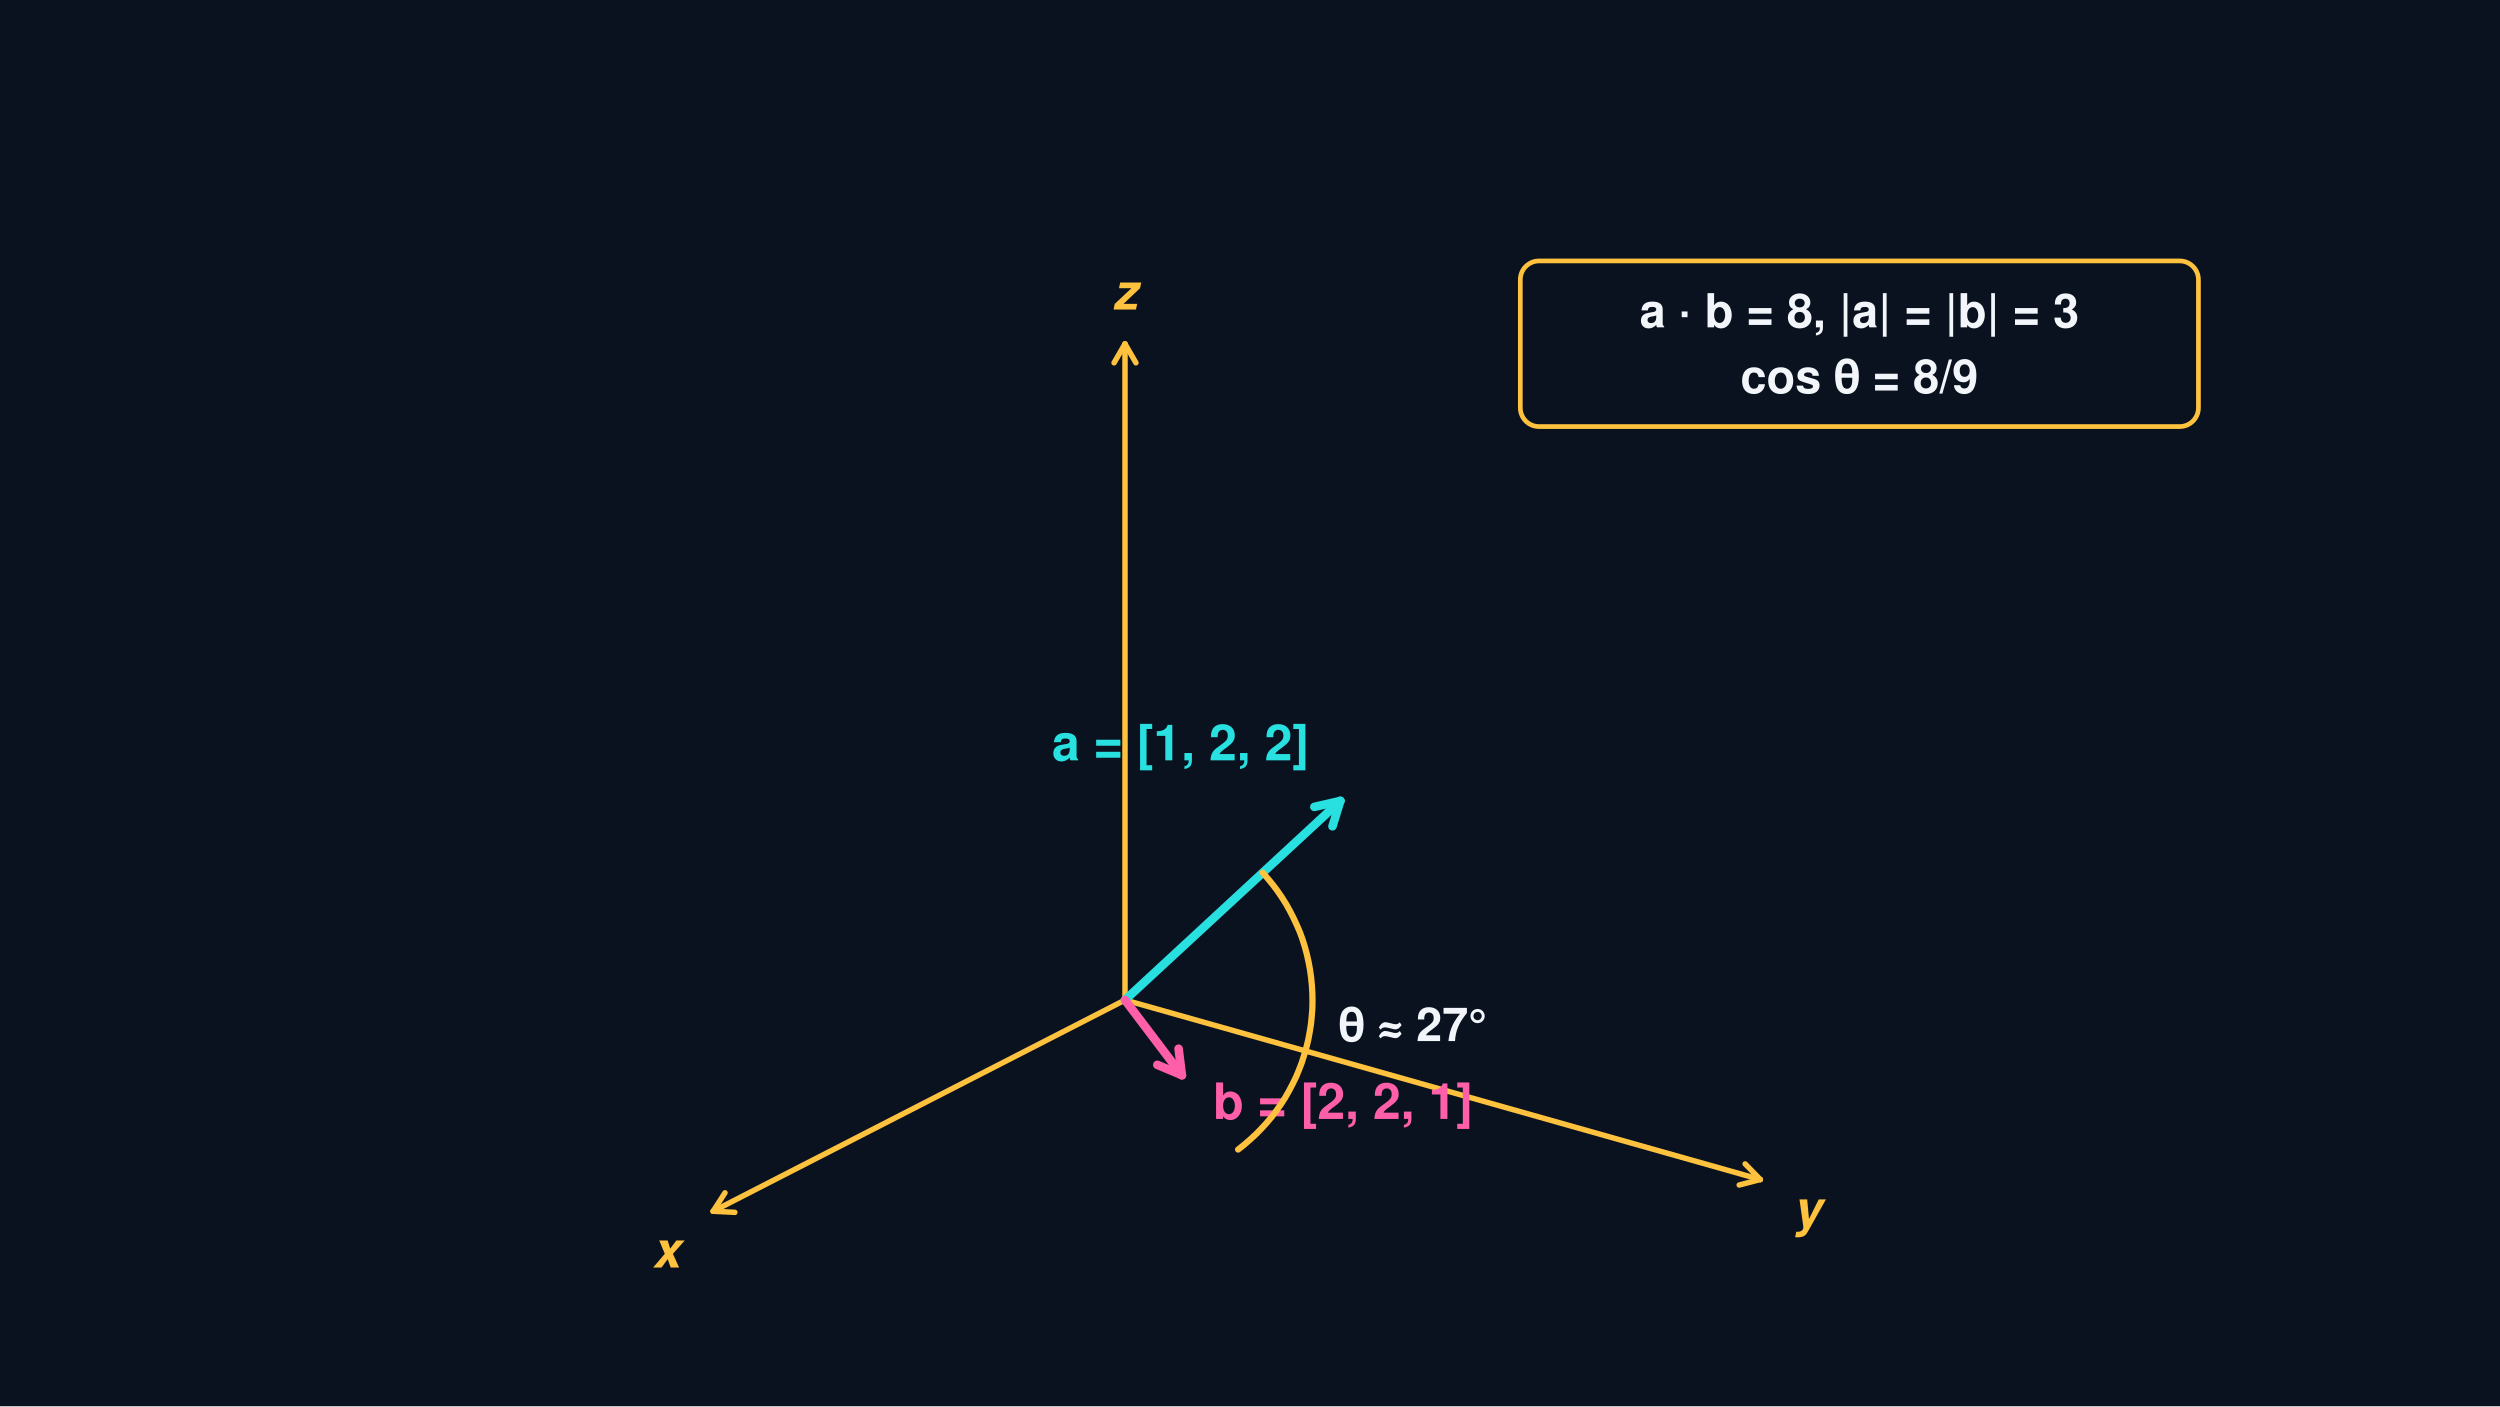
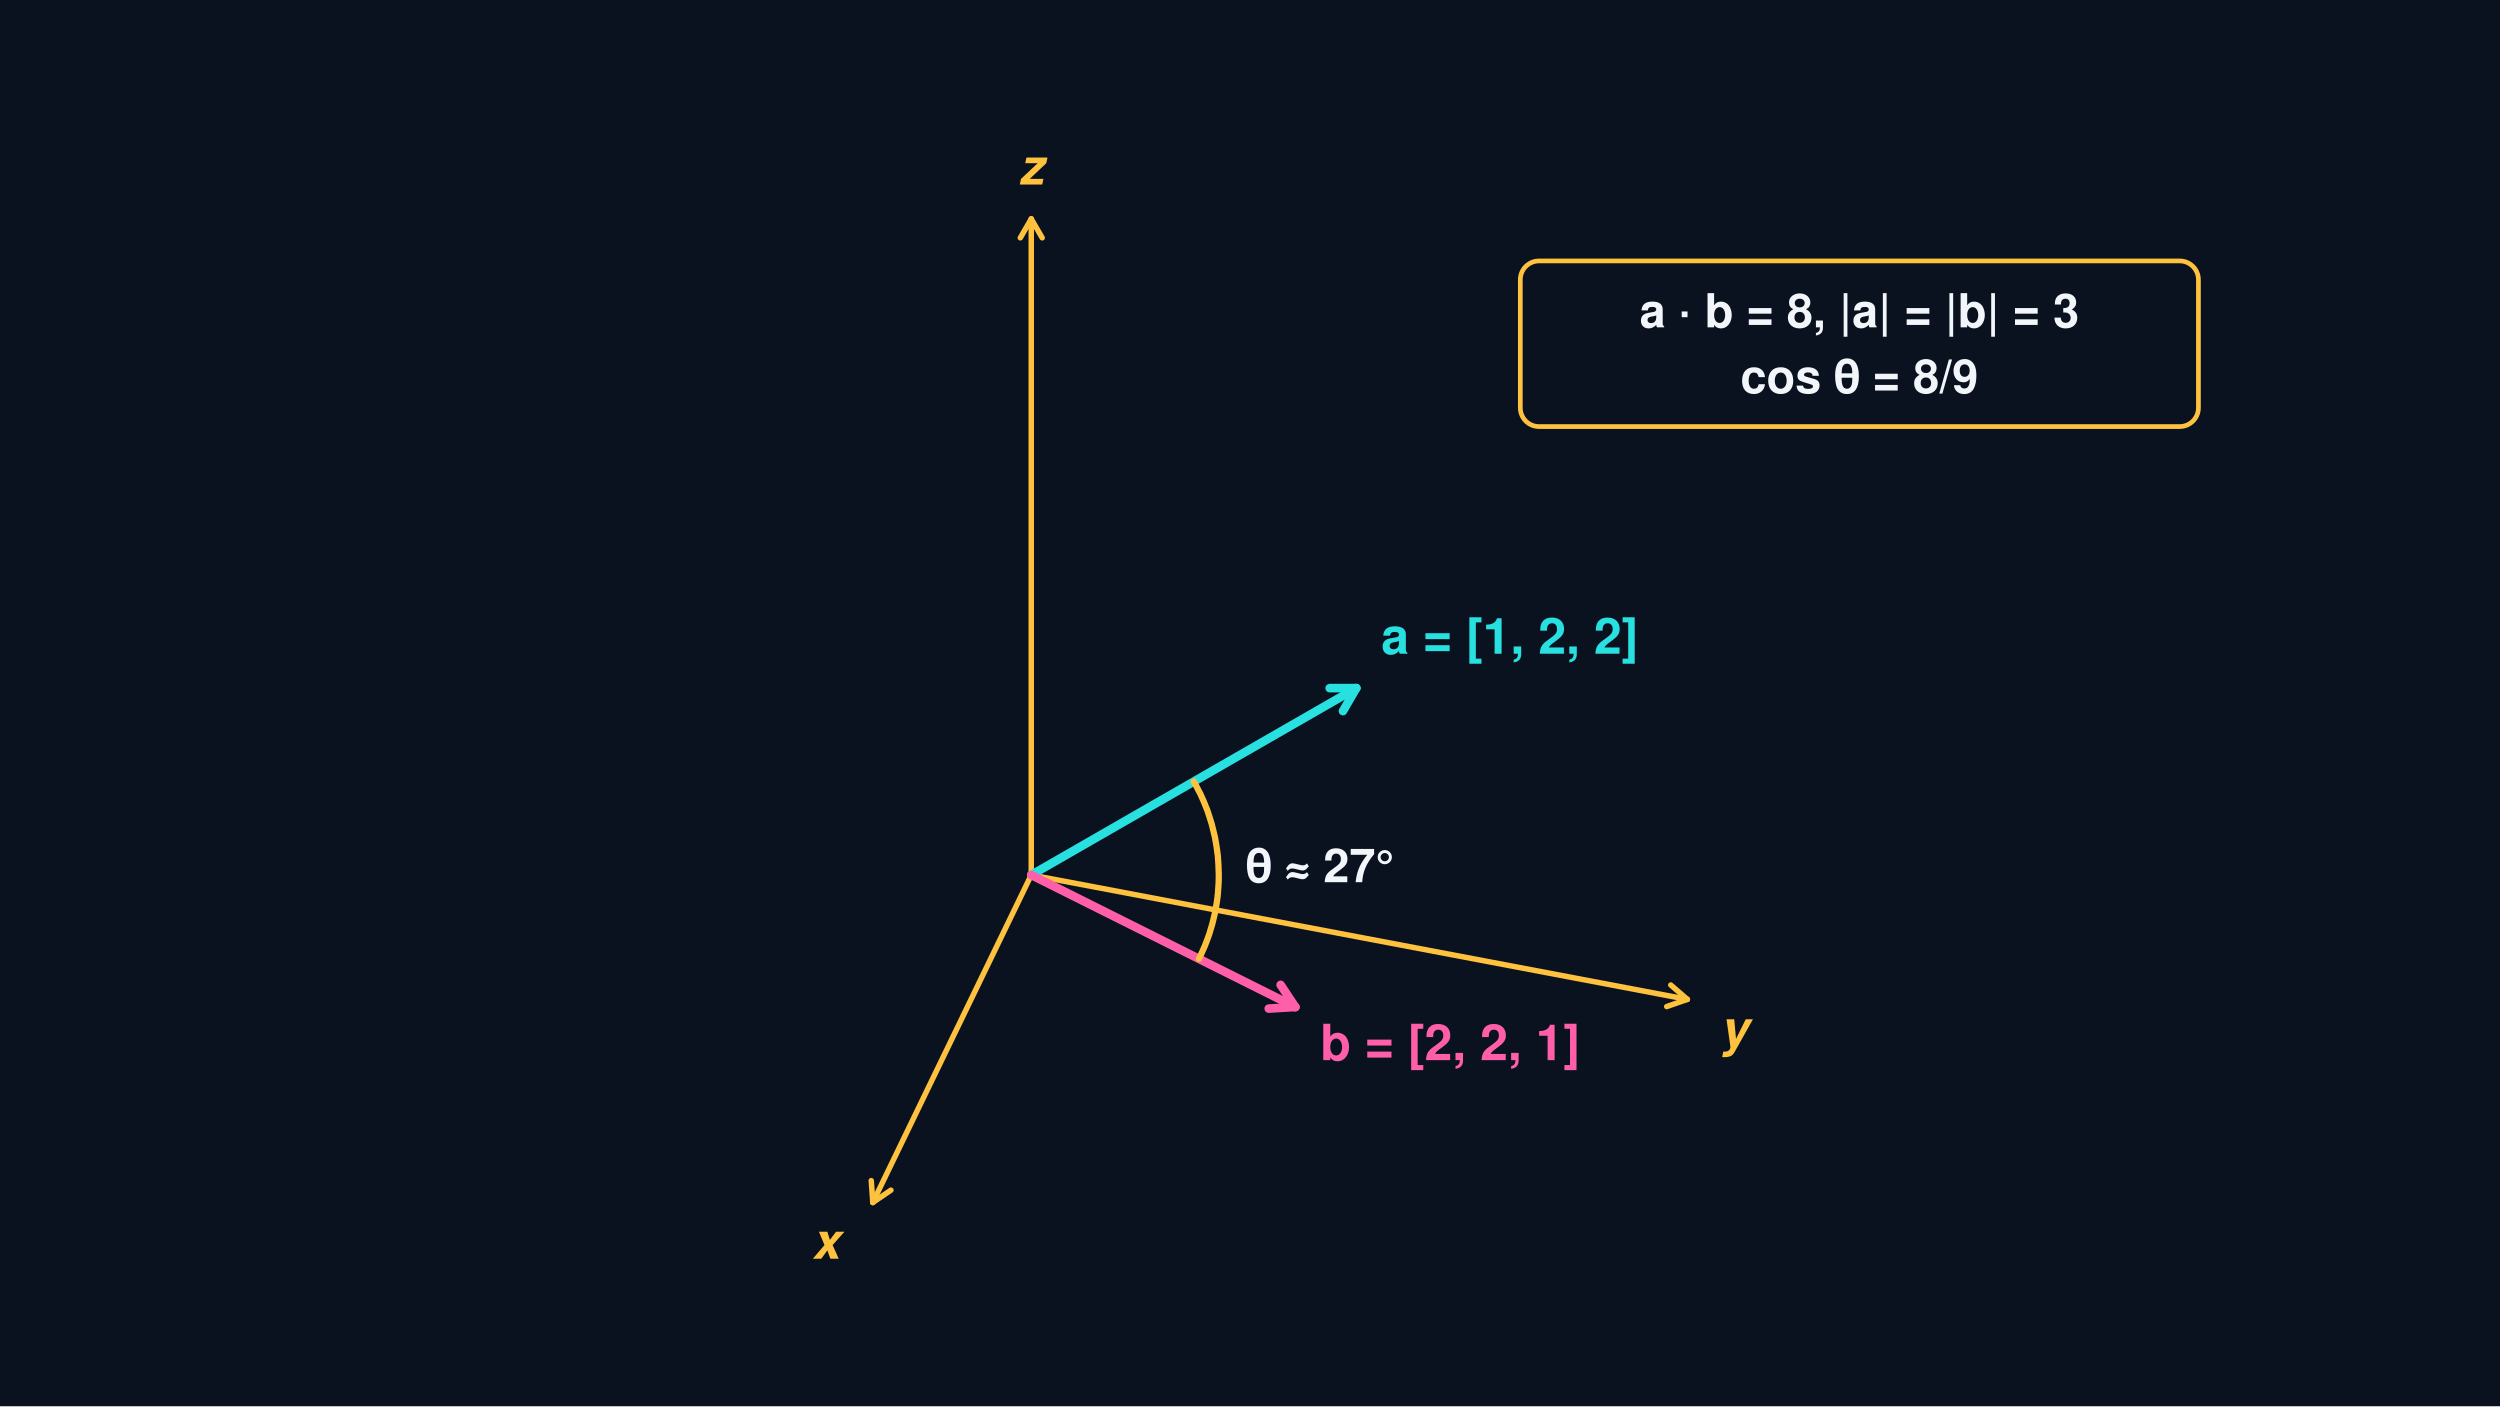
<svg xmlns="http://www.w3.org/2000/svg" viewBox="0 0 1600 900" width="1600" height="900" role="img">
  <rect width="1600" height="900" fill="#0A1220" />
-   <line x1="720.0" y1="640.0" x2="456.4" y2="775.2" stroke="#FFC23E" stroke-width="3.5" opacity="1" stroke-linecap="round" />
-   <line x1="456.4" y1="775.2" x2="464.0" y2="763.4" stroke="#FFC23E" stroke-width="3.5" opacity="1" stroke-linecap="round" />
-   <line x1="456.4" y1="775.2" x2="470.3" y2="775.9" stroke="#FFC23E" stroke-width="3.5" opacity="1" stroke-linecap="round" />
-   <line x1="720.0" y1="640.0" x2="1126.6" y2="754.9" stroke="#FFC23E" stroke-width="3.5" opacity="1" stroke-linecap="round" />
-   <line x1="1126.6" y1="754.9" x2="1113.1" y2="758.4" stroke="#FFC23E" stroke-width="3.5" opacity="1" stroke-linecap="round" />
-   <line x1="1126.6" y1="754.9" x2="1116.9" y2="744.9" stroke="#FFC23E" stroke-width="3.5" opacity="1" stroke-linecap="round" />
-   <line x1="720.0" y1="640.0" x2="720.0" y2="220.1" stroke="#FFC23E" stroke-width="3.5" opacity="1" stroke-linecap="round" />
-   <line x1="720.0" y1="220.1" x2="727.0" y2="232.2" stroke="#FFC23E" stroke-width="3.5" opacity="1" stroke-linecap="round" />
-   <line x1="720.0" y1="220.1" x2="713.0" y2="232.2" stroke="#FFC23E" stroke-width="3.5" opacity="1" stroke-linecap="round" />
-   <text x="426.4" y="811.2" font-family="system-ui, 'Segoe UI', Helvetica, Arial, sans-serif" font-size="32" fill="#FFC23E" text-anchor="middle" font-weight="bold" font-style="italic">x</text>
-   <text x="1156.6" y="784.9" font-family="system-ui, 'Segoe UI', Helvetica, Arial, sans-serif" font-size="32" fill="#FFC23E" text-anchor="middle" font-weight="bold" font-style="italic">y</text>
-   <text x="720.0" y="198.1" font-family="system-ui, 'Segoe UI', Helvetica, Arial, sans-serif" font-size="32" fill="#FFC23E" text-anchor="middle" font-weight="bold" font-style="italic">z</text>
-   <line x1="720.0" y1="640.0" x2="857.8" y2="512.6" stroke="#28E0E0" stroke-width="5.5" opacity="1" stroke-linecap="round" />
-   <line x1="857.8" y1="512.6" x2="852.8" y2="528.8" stroke="#28E0E0" stroke-width="5.5" opacity="1" stroke-linecap="round" />
-   <line x1="857.8" y1="512.6" x2="841.2" y2="516.4" stroke="#28E0E0" stroke-width="5.5" opacity="1" stroke-linecap="round" />
-   <text x="837.8" y="486.6" font-family="system-ui, 'Segoe UI', Helvetica, Arial, sans-serif" font-size="32" fill="#28E0E0" text-anchor="end" font-weight="bold">a = [1, 2, 2]</text>
-   <line x1="720.0" y1="640.0" x2="756.4" y2="688.1" stroke="#FF5FA8" stroke-width="5.5" opacity="1" stroke-linecap="round" />
-   <line x1="756.4" y1="688.1" x2="740.7" y2="681.5" stroke="#FF5FA8" stroke-width="5.5" opacity="1" stroke-linecap="round" />
-   <line x1="756.4" y1="688.1" x2="754.3" y2="671.2" stroke="#FF5FA8" stroke-width="5.5" opacity="1" stroke-linecap="round" />
-   <text x="776.4" y="716.1" font-family="system-ui, 'Segoe UI', Helvetica, Arial, sans-serif" font-size="32" fill="#FF5FA8" text-anchor="start" font-weight="bold">b = [2, 2, 1]</text>
-   <path d="M 792.4,735.7 L 796.3,732.6 L 800.1,729.3 L 803.8,725.9 L 807.3,722.3 L 810.7,718.6 L 813.9,714.8 L 816.9,710.8 L 819.8,706.7 L 822.5,702.5 L 825.0,698.1 L 827.3,693.7 L 829.5,689.2 L 831.4,684.6 L 833.2,679.9 L 834.7,675.1 L 836.1,670.3 L 837.3,665.4 L 838.2,660.5 L 839.0,655.6 L 839.5,650.6 L 839.9,645.6 L 840.0,640.6 L 839.9,635.6 L 839.6,630.6 L 839.1,625.6 L 838.4,620.6 L 837.5,615.7 L 836.4,610.8 L 835.1,606.0 L 833.6,601.2 L 831.9,596.5 L 829.9,591.9 L 827.8,587.4 L 825.5,582.9 L 823.1,578.6 L 820.4,574.3 L 817.6,570.2 L 814.6,566.2 L 811.4,562.3 L 808.1,558.5" fill="none" stroke="#FFC23E" stroke-width="4" opacity="1" stroke-linejoin="round" stroke-linecap="round" />
-   <text x="904.3" y="666.3" font-family="system-ui, 'Segoe UI', Helvetica, Arial, sans-serif" font-size="30" fill="#F2F6FA" text-anchor="middle" font-weight="bold">θ ≈ 27°</text>
+   <line x1="660.0" y1="560.0" x2="558.6" y2="769.6" stroke="#FFC23E" stroke-width="3.5" opacity="1" stroke-linecap="round" />
+   <line x1="558.6" y1="769.6" x2="557.6" y2="755.6" stroke="#FFC23E" stroke-width="3.5" opacity="1" stroke-linecap="round" />
+   <line x1="558.6" y1="769.6" x2="570.2" y2="761.7" stroke="#FFC23E" stroke-width="3.5" opacity="1" stroke-linecap="round" />
+   <line x1="660.0" y1="560.0" x2="1079.9" y2="639.6" stroke="#FFC23E" stroke-width="3.5" opacity="1" stroke-linecap="round" />
+   <line x1="1079.9" y1="639.6" x2="1066.7" y2="644.2" stroke="#FFC23E" stroke-width="3.5" opacity="1" stroke-linecap="round" />
+   <line x1="1079.9" y1="639.6" x2="1069.3" y2="630.4" stroke="#FFC23E" stroke-width="3.5" opacity="1" stroke-linecap="round" />
+   <line x1="660.0" y1="560.0" x2="660.0" y2="140.1" stroke="#FFC23E" stroke-width="3.5" opacity="1" stroke-linecap="round" />
+   <line x1="660.0" y1="140.1" x2="667.0" y2="152.2" stroke="#FFC23E" stroke-width="3.5" opacity="1" stroke-linecap="round" />
+   <line x1="660.0" y1="140.1" x2="653.0" y2="152.2" stroke="#FFC23E" stroke-width="3.5" opacity="1" stroke-linecap="round" />
+   <text x="528.6" y="805.6" font-family="system-ui, 'Segoe UI', Helvetica, Arial, sans-serif" font-size="32" fill="#FFC23E" text-anchor="middle" font-weight="bold" font-style="italic">x</text>
+   <text x="1109.9" y="669.6" font-family="system-ui, 'Segoe UI', Helvetica, Arial, sans-serif" font-size="32" fill="#FFC23E" text-anchor="middle" font-weight="bold" font-style="italic">y</text>
+   <text x="660.0" y="118.1" font-family="system-ui, 'Segoe UI', Helvetica, Arial, sans-serif" font-size="32" fill="#FFC23E" text-anchor="middle" font-weight="bold" font-style="italic">z</text>
+   <line x1="660.0" y1="560.0" x2="868.0" y2="440.4" stroke="#28E0E0" stroke-width="5.5" opacity="1" stroke-linecap="round" />
+   <line x1="868.0" y1="440.4" x2="859.5" y2="455.1" stroke="#28E0E0" stroke-width="5.5" opacity="1" stroke-linecap="round" />
+   <line x1="868.0" y1="440.4" x2="851.0" y2="440.4" stroke="#28E0E0" stroke-width="5.5" opacity="1" stroke-linecap="round" />
+   <text x="884.0" y="418.4" font-family="system-ui, 'Segoe UI', Helvetica, Arial, sans-serif" font-size="32" fill="#28E0E0" text-anchor="start" font-weight="bold">a = [1, 2, 2]</text>
+   <line x1="660.0" y1="560.0" x2="829.0" y2="644.5" stroke="#FF5FA8" stroke-width="5.5" opacity="1" stroke-linecap="round" />
+   <line x1="829.0" y1="644.5" x2="812.0" y2="645.5" stroke="#FF5FA8" stroke-width="5.5" opacity="1" stroke-linecap="round" />
+   <line x1="829.0" y1="644.5" x2="819.6" y2="630.3" stroke="#FF5FA8" stroke-width="5.5" opacity="1" stroke-linecap="round" />
+   <text x="845.0" y="678.5" font-family="system-ui, 'Segoe UI', Helvetica, Arial, sans-serif" font-size="32" fill="#FF5FA8" text-anchor="start" font-weight="bold">b = [2, 2, 1]</text>
+   <path d="M 767.3,613.7 L 768.6,611.0 L 769.8,608.3 L 771.0,605.6 L 772.1,602.8 L 773.1,600.1 L 774.1,597.3 L 774.9,594.5 L 775.8,591.6 L 776.5,588.7 L 777.2,585.9 L 777.8,583.0 L 778.3,580.1 L 778.8,577.1 L 779.2,574.2 L 779.5,571.3 L 779.7,568.3 L 779.9,565.4 L 780.0,562.4 L 780.0,559.5 L 779.9,556.5 L 779.8,553.6 L 779.6,550.6 L 779.4,547.7 L 779.0,544.7 L 778.6,541.8 L 778.1,538.9 L 777.6,536.0 L 776.9,533.1 L 776.2,530.2 L 775.5,527.4 L 774.6,524.5 L 773.7,521.7 L 772.8,518.9 L 771.7,516.2 L 770.6,513.4 L 769.4,510.7 L 768.2,508.0 L 766.8,505.4 L 765.5,502.8 L 764.0,500.2" fill="none" stroke="#FFC23E" stroke-width="4" opacity="1" stroke-linejoin="round" stroke-linecap="round" />
+   <text x="844.9" y="564.6" font-family="system-ui, 'Segoe UI', Helvetica, Arial, sans-serif" font-size="30" fill="#F2F6FA" text-anchor="middle" font-weight="bold">θ ≈ 27°</text>
  <rect x="973.0" y="167.0" width="434.0" height="106.0" fill="#0A1220" stroke="#FFC23E" stroke-width="3" rx="12" opacity="1" />
  <text x="1190.0" y="209.5" font-family="system-ui, 'Segoe UI', Helvetica, Arial, sans-serif" font-size="30" fill="#F2F6FA" text-anchor="middle" font-weight="bold">a · b = 8,  |a| = |b| = 3</text>
  <text x="1190.0" y="251.5" font-family="system-ui, 'Segoe UI', Helvetica, Arial, sans-serif" font-size="30" fill="#F2F6FA" text-anchor="middle" font-weight="bold">cos θ = 8/9</text>
</svg>
